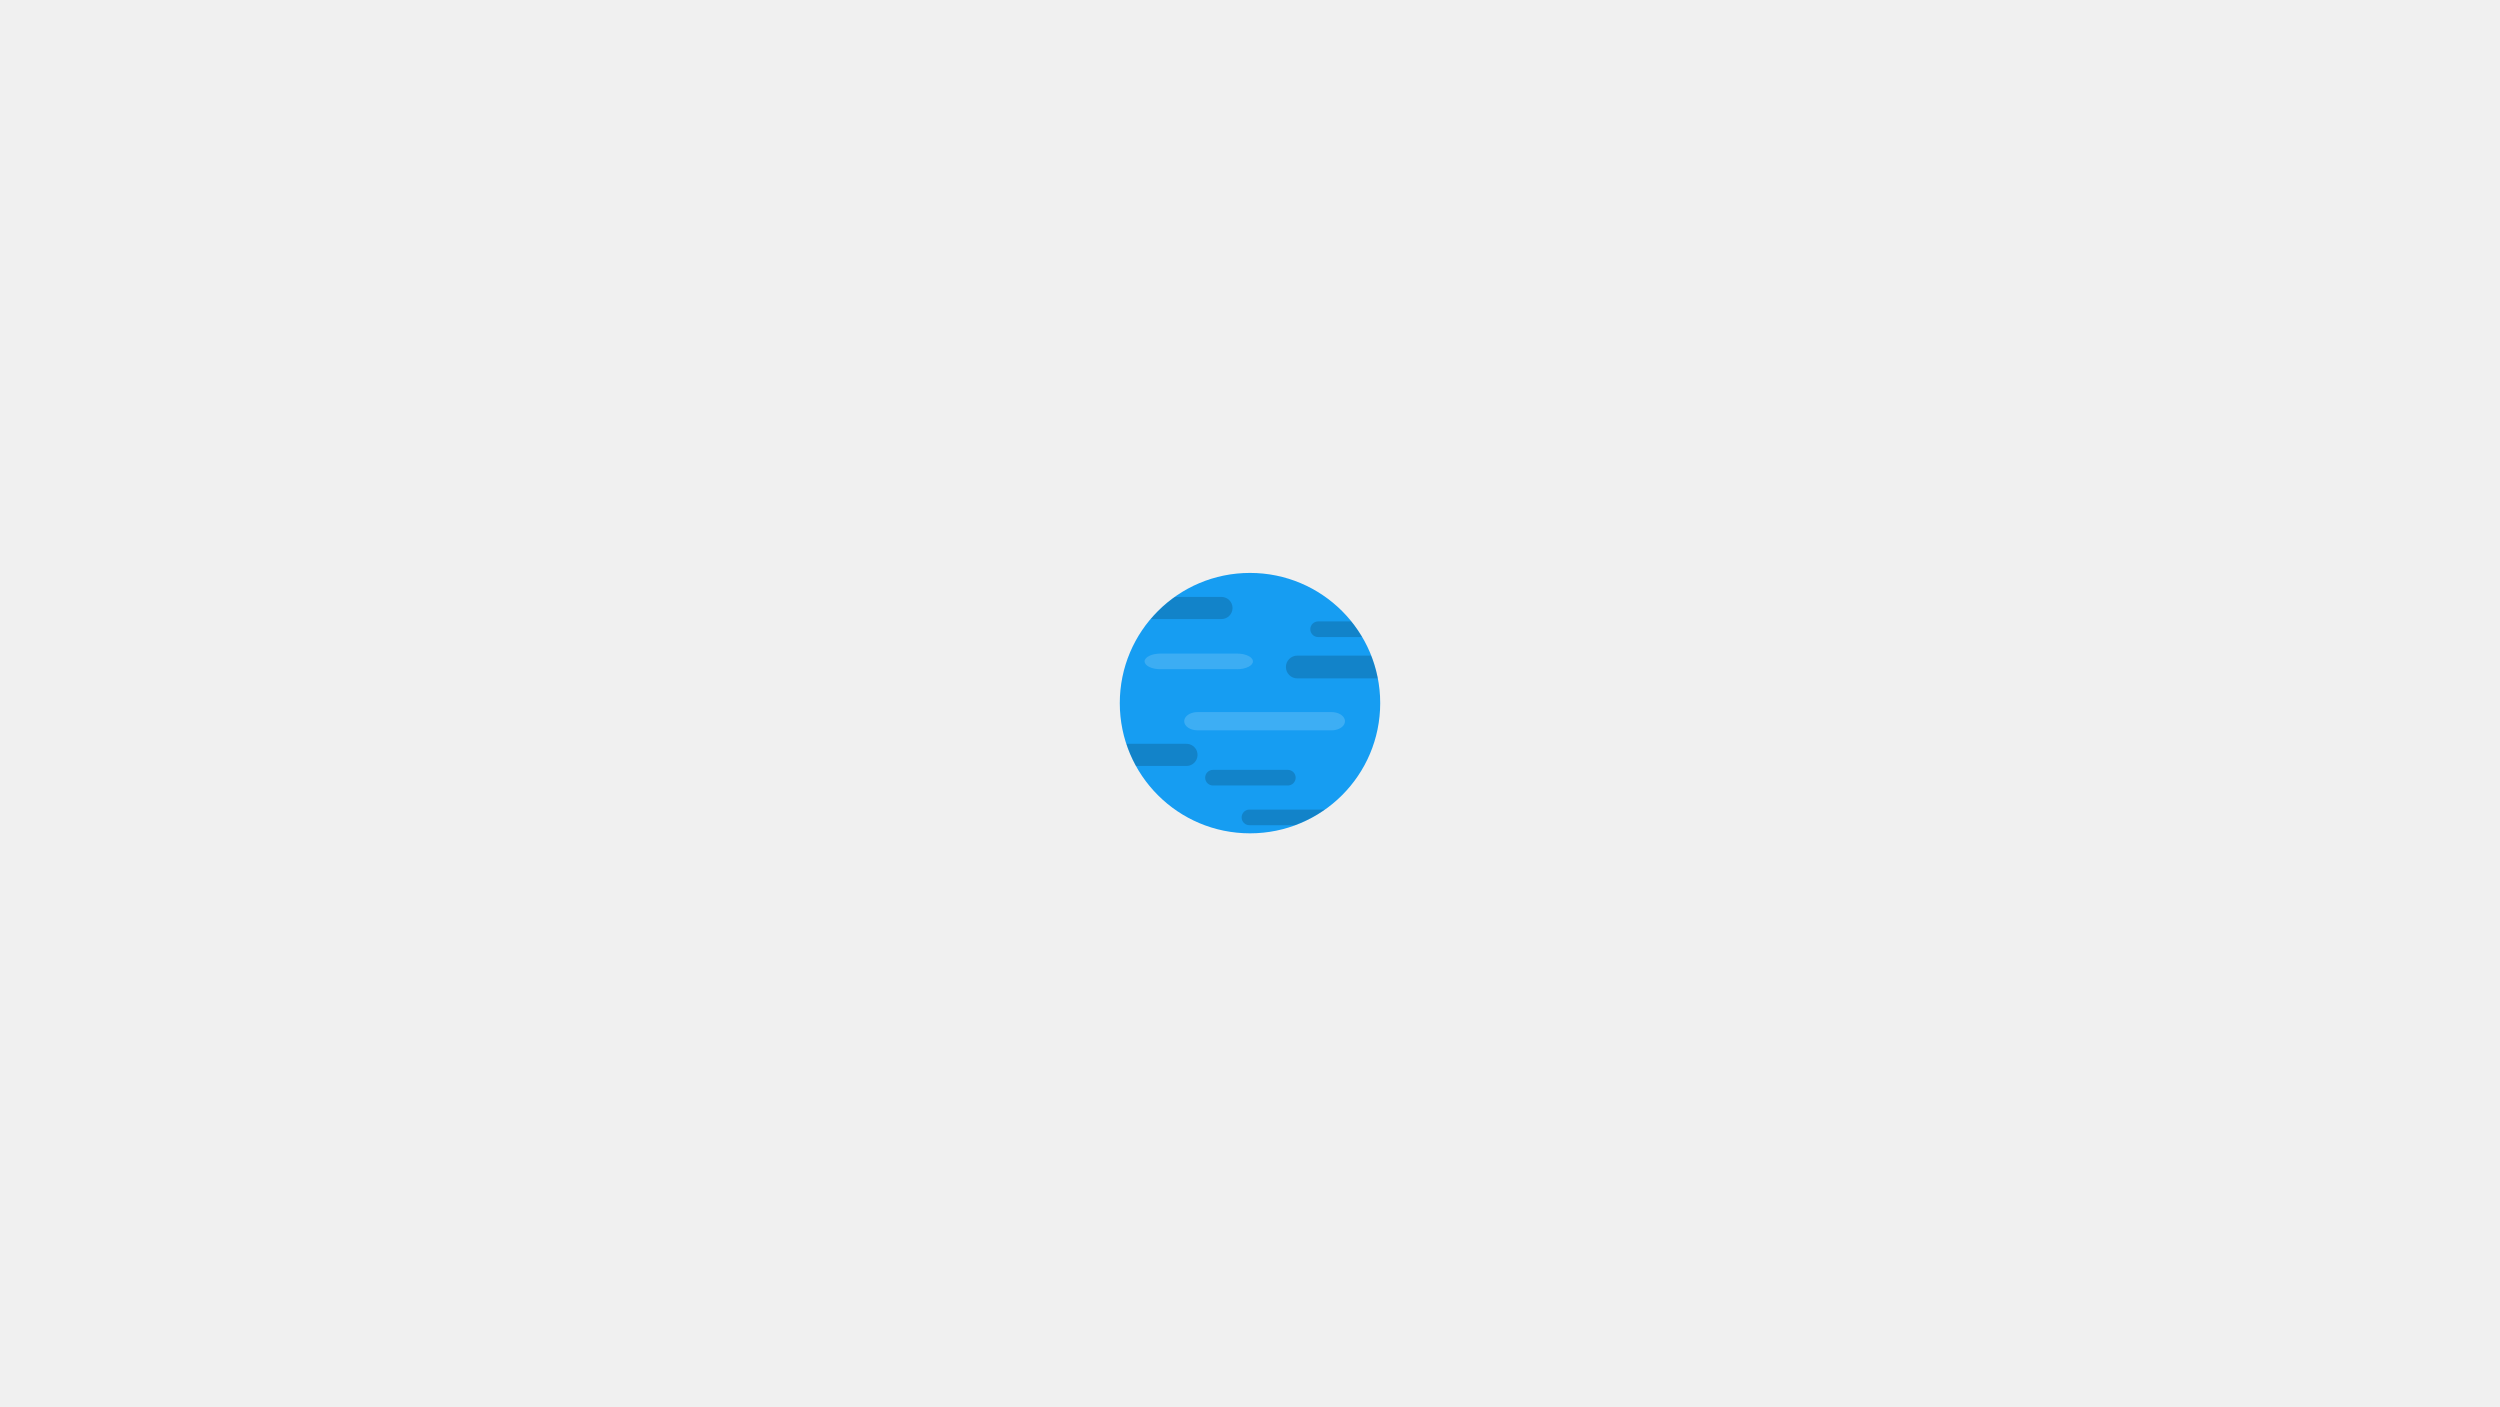
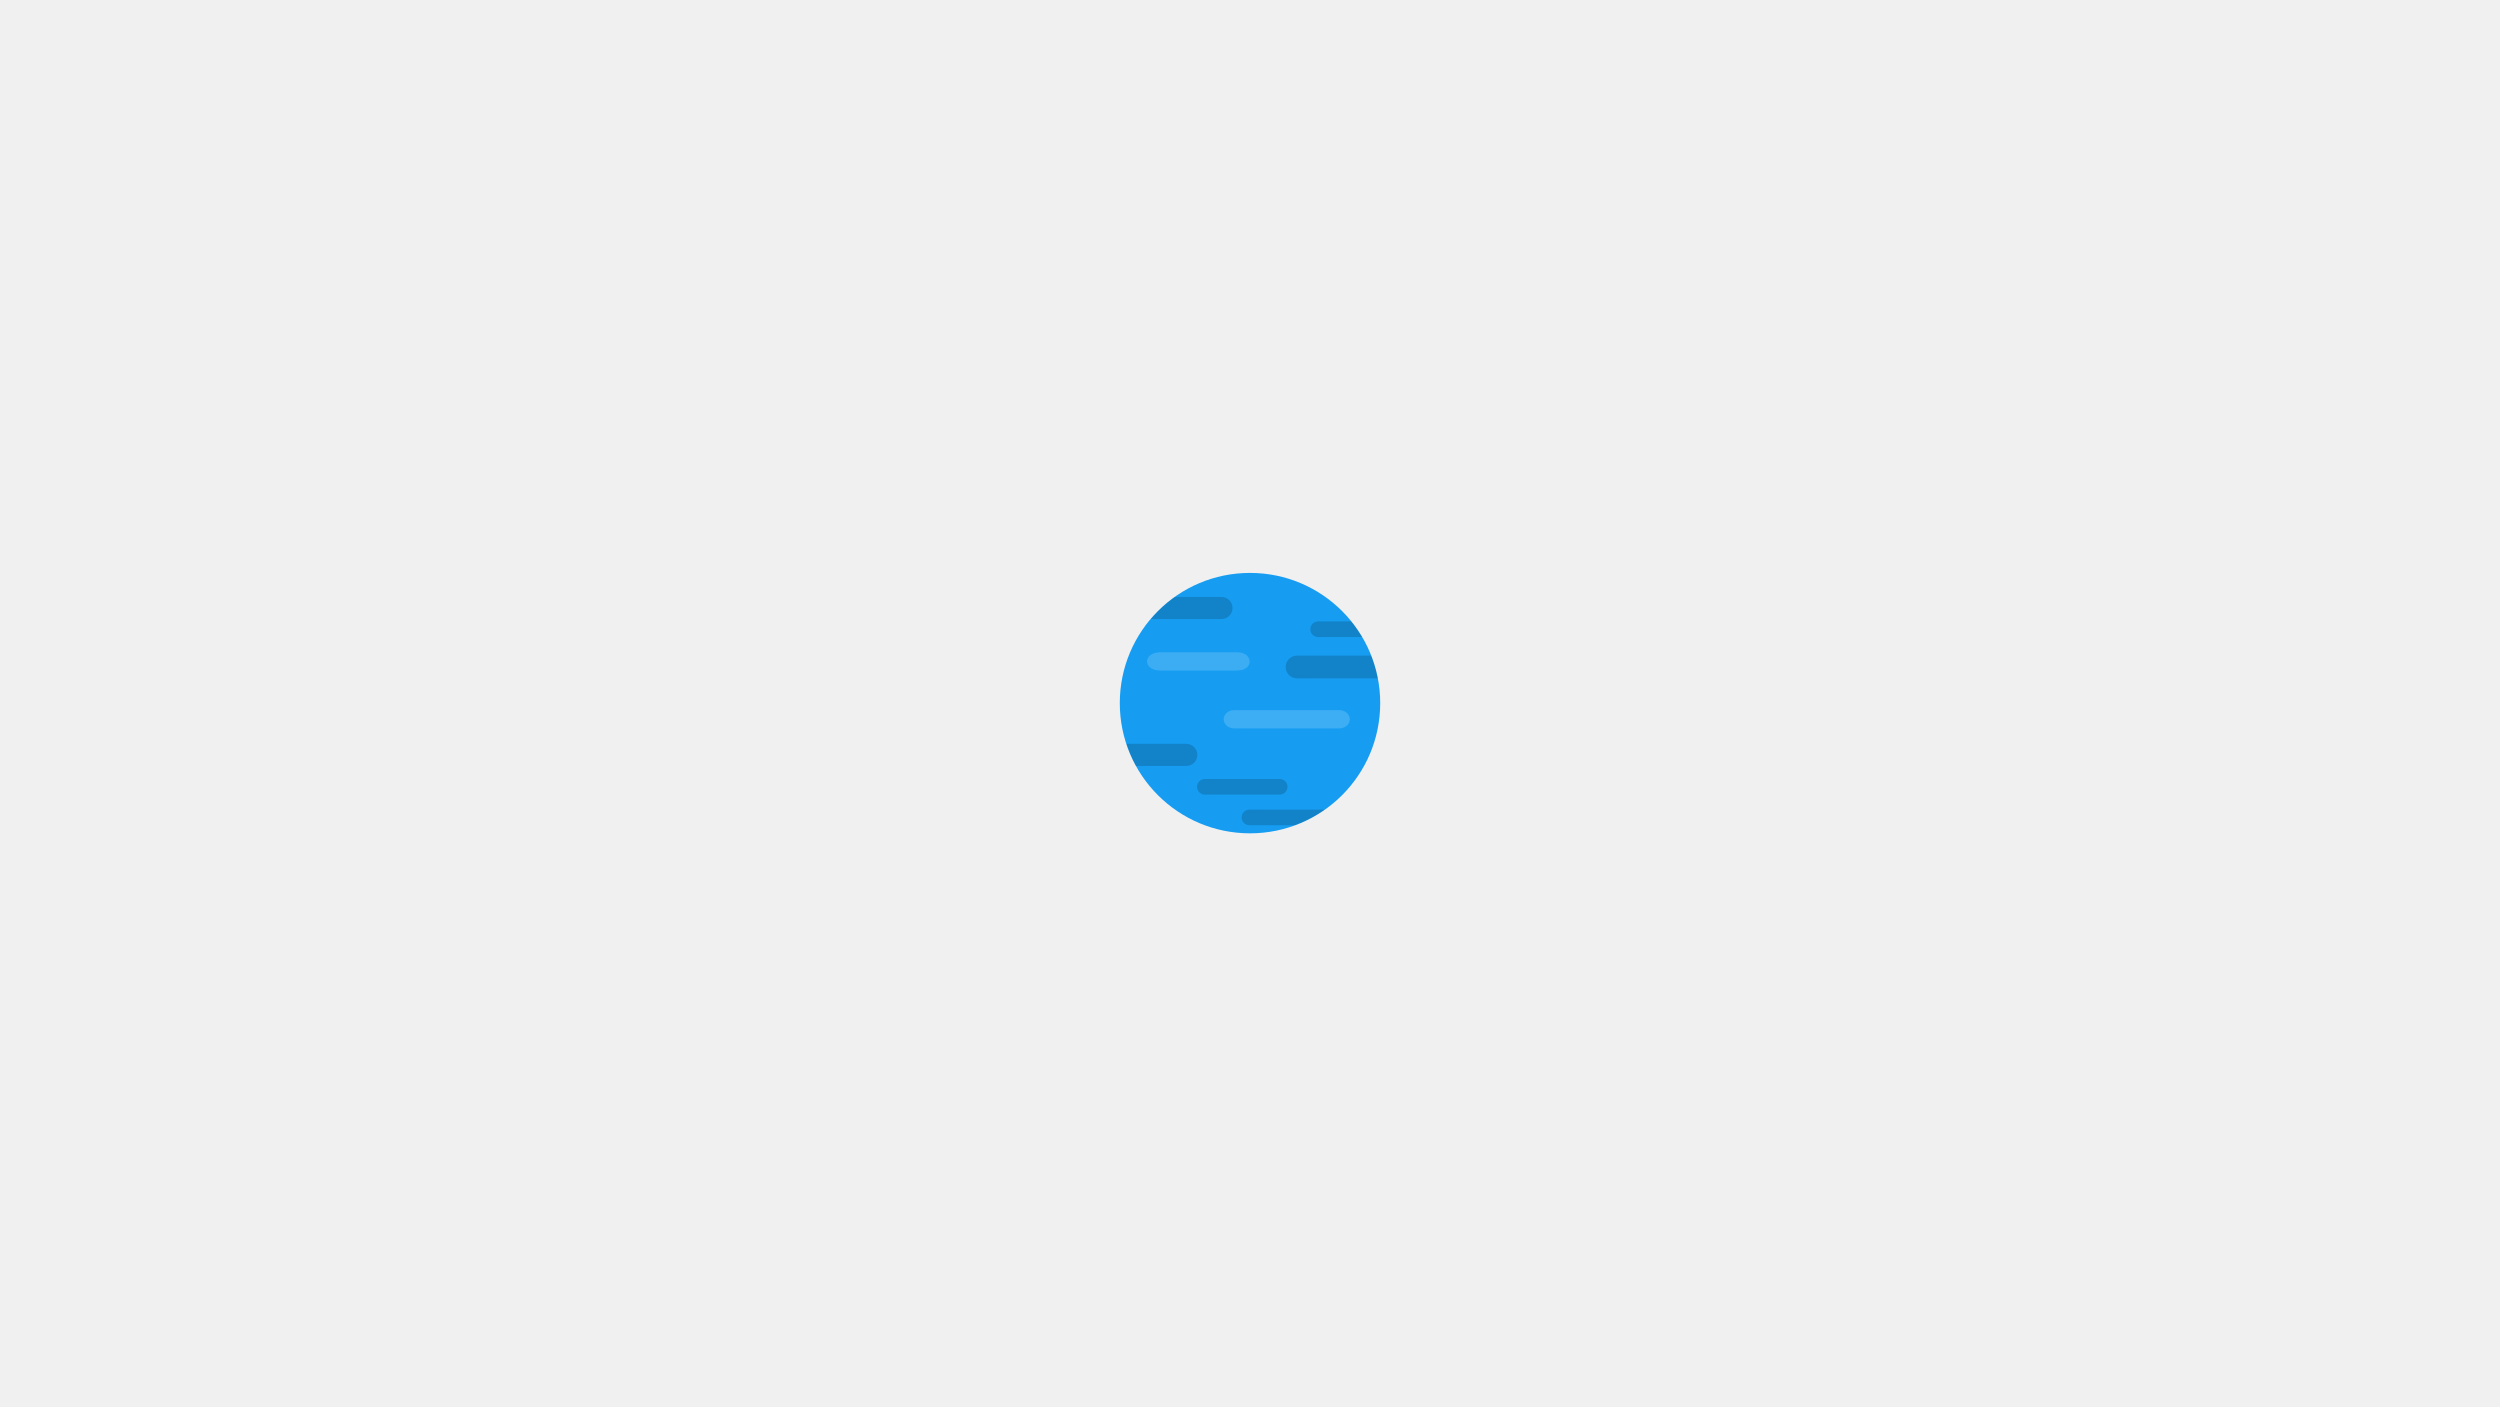
<svg xmlns="http://www.w3.org/2000/svg" width="1920" height="1080" viewBox="0 0 508 285.75" version="1.1" id="svg8">
  <defs id="defs2" />
  <g id="layer2" style="display:inline" />
  <g id="layer1" transform="translate(0,-11.24999)" style="display:inline">
-     <g id="g834" transform="translate(-10.10279,-1.122528)">
-       <path id="path867" d="m 237.644,155.248 a 26.458,26.458 0 0 0 26.458,26.458 26.458,26.458 0 0 0 26.458,-26.458 26.458,26.458 0 0 0 -26.458,-26.458 26.458,26.458 0 0 0 -26.458,26.458 z" style="opacity:1;fill:#169df2;fill-opacity:1;fill-rule:evenodd;stroke:none;stroke-width:0.026;stroke-linecap:butt;stroke-linejoin:round;stroke-miterlimit:4;stroke-dasharray:none;stroke-dashoffset:100;stroke-opacity:1;paint-order:normal" />
-       <path id="path908" transform="matrix(0.2645833,0,0,0.2645833,0,11.24999)" d="m 1050.502,481.498 a 6.002,6.002 0 0 0 0,12.004 h 33.723 a 100,100 0 0 0 -8.281,-12.004 z" style="color:#000000;font-style:normal;font-variant:normal;font-weight:normal;font-stretch:normal;font-size:medium;line-height:normal;font-family:sans-serif;font-variant-ligatures:normal;font-variant-position:normal;font-variant-caps:normal;font-variant-numeric:normal;font-variant-alternates:normal;font-feature-settings:normal;text-indent:0;text-align:start;text-decoration:none;text-decoration-line:none;text-decoration-style:solid;text-decoration-color:#000000;letter-spacing:normal;word-spacing:normal;text-transform:none;writing-mode:lr-tb;direction:ltr;text-orientation:mixed;dominant-baseline:auto;baseline-shift:baseline;text-anchor:start;white-space:normal;shape-padding:0;clip-rule:nonzero;display:inline;overflow:visible;visibility:visible;opacity:0.17;isolation:auto;mix-blend-mode:normal;color-interpolation:sRGB;color-interpolation-filters:linearRGB;solid-color:#000000;solid-opacity:1;vector-effect:none;fill:#000000;fill-opacity:1;fill-rule:nonzero;stroke:none;stroke-width:12;stroke-linecap:round;stroke-linejoin:round;stroke-miterlimit:4;stroke-dasharray:none;stroke-dashoffset:0;stroke-opacity:1;color-rendering:auto;image-rendering:auto;shape-rendering:auto;text-rendering:auto;enable-background:accumulate" />
-       <path id="path908-6" transform="matrix(0.2645833,0,0,0.2645833,0,11.24999)" d="m 1034.514,507.748 a 8.752,8.752 0 1 0 0,17.504 h 61.81 a 100,100 0 0 0 -5.143,-17.504 z" style="color:#000000;font-style:normal;font-variant:normal;font-weight:normal;font-stretch:normal;font-size:medium;line-height:normal;font-family:sans-serif;font-variant-ligatures:normal;font-variant-position:normal;font-variant-caps:normal;font-variant-numeric:normal;font-variant-alternates:normal;font-feature-settings:normal;text-indent:0;text-align:start;text-decoration:none;text-decoration-line:none;text-decoration-style:solid;text-decoration-color:#000000;letter-spacing:normal;word-spacing:normal;text-transform:none;writing-mode:lr-tb;direction:ltr;text-orientation:mixed;dominant-baseline:auto;baseline-shift:baseline;text-anchor:start;white-space:normal;shape-padding:0;clip-rule:nonzero;display:inline;overflow:visible;visibility:visible;opacity:0.17;isolation:auto;mix-blend-mode:normal;color-interpolation:sRGB;color-interpolation-filters:linearRGB;solid-color:#000000;solid-opacity:1;vector-effect:none;fill:#000000;fill-opacity:1;fill-rule:nonzero;stroke:none;stroke-width:17.5;stroke-linecap:round;stroke-linejoin:round;stroke-miterlimit:4;stroke-dasharray:none;stroke-dashoffset:0;stroke-opacity:1;color-rendering:auto;image-rendering:auto;shape-rendering:auto;text-rendering:auto;enable-background:accumulate" />
-       <path id="path908-7" d="m 256.58,168.809 a 1.588,1.588 0 1 0 0,3.176 h 15.213 a 1.588,1.588 0 1 0 0,-3.176 z" style="color:#000000;font-style:normal;font-variant:normal;font-weight:normal;font-stretch:normal;font-size:medium;line-height:normal;font-family:sans-serif;font-variant-ligatures:normal;font-variant-position:normal;font-variant-caps:normal;font-variant-numeric:normal;font-variant-alternates:normal;font-feature-settings:normal;text-indent:0;text-align:start;text-decoration:none;text-decoration-line:none;text-decoration-style:solid;text-decoration-color:#000000;letter-spacing:normal;word-spacing:normal;text-transform:none;writing-mode:lr-tb;direction:ltr;text-orientation:mixed;dominant-baseline:auto;baseline-shift:baseline;text-anchor:start;white-space:normal;shape-padding:0;clip-rule:nonzero;display:inline;overflow:visible;visibility:visible;opacity:0.17;isolation:auto;mix-blend-mode:normal;color-interpolation:sRGB;color-interpolation-filters:linearRGB;solid-color:#000000;solid-opacity:1;vector-effect:none;fill:#000000;fill-opacity:1;fill-rule:nonzero;stroke:none;stroke-width:3.175;stroke-linecap:round;stroke-linejoin:round;stroke-miterlimit:4;stroke-dasharray:none;stroke-dashoffset:0;stroke-opacity:1;color-rendering:auto;image-rendering:auto;shape-rendering:auto;text-rendering:auto;enable-background:accumulate" />
-       <path id="path908-5" transform="matrix(0.2645833,0,0,0.2645833,0,11.24999)" d="m 903.273,575.5 a 100,100 0 0 0 7.346,17 h 38.633 a 8.501,8.501 0 1 0 0,-17 z" style="color:#000000;font-style:normal;font-variant:normal;font-weight:normal;font-stretch:normal;font-size:medium;line-height:normal;font-family:sans-serif;font-variant-ligatures:normal;font-variant-position:normal;font-variant-caps:normal;font-variant-numeric:normal;font-variant-alternates:normal;font-feature-settings:normal;text-indent:0;text-align:start;text-decoration:none;text-decoration-line:none;text-decoration-style:solid;text-decoration-color:#000000;letter-spacing:normal;word-spacing:normal;text-transform:none;writing-mode:lr-tb;direction:ltr;text-orientation:mixed;dominant-baseline:auto;baseline-shift:baseline;text-anchor:start;white-space:normal;shape-padding:0;clip-rule:nonzero;display:inline;overflow:visible;visibility:visible;opacity:0.17;isolation:auto;mix-blend-mode:normal;color-interpolation:sRGB;color-interpolation-filters:linearRGB;solid-color:#000000;solid-opacity:1;vector-effect:none;fill:#000000;fill-opacity:1;fill-rule:nonzero;stroke:none;stroke-width:17;stroke-linecap:round;stroke-linejoin:round;stroke-miterlimit:4;stroke-dasharray:none;stroke-dashoffset:0;stroke-opacity:1;color-rendering:auto;image-rendering:auto;shape-rendering:auto;text-rendering:auto;enable-background:accumulate" />
-       <path id="path908-7-3" transform="matrix(0.2645833,0,0,0.2645833,0,11.24999)" d="m 997.752,626 a 6.001,6.001 0 1 0 0,12.002 h 34.844 A 100,100 0 0 0 1055.647,626.018 6.001,6.001 0 0 0 1055.248,626 Z" style="color:#000000;font-style:normal;font-variant:normal;font-weight:normal;font-stretch:normal;font-size:medium;line-height:normal;font-family:sans-serif;font-variant-ligatures:normal;font-variant-position:normal;font-variant-caps:normal;font-variant-numeric:normal;font-variant-alternates:normal;font-feature-settings:normal;text-indent:0;text-align:start;text-decoration:none;text-decoration-line:none;text-decoration-style:solid;text-decoration-color:#000000;letter-spacing:normal;word-spacing:normal;text-transform:none;writing-mode:lr-tb;direction:ltr;text-orientation:mixed;dominant-baseline:auto;baseline-shift:baseline;text-anchor:start;white-space:normal;shape-padding:0;clip-rule:nonzero;display:inline;overflow:visible;visibility:visible;opacity:0.17;isolation:auto;mix-blend-mode:normal;color-interpolation:sRGB;color-interpolation-filters:linearRGB;solid-color:#000000;solid-opacity:1;vector-effect:none;fill:#000000;fill-opacity:1;fill-rule:nonzero;stroke:none;stroke-width:12;stroke-linecap:round;stroke-linejoin:round;stroke-miterlimit:4;stroke-dasharray:none;stroke-dashoffset:0;stroke-opacity:1;color-rendering:auto;image-rendering:auto;shape-rendering:auto;text-rendering:auto;enable-background:accumulate" />
-       <path id="path908-6-2" d="m 253.513,157.07 a 2.713,1.853 0 1 0 0,3.705 h 27.112 a 2.713,1.853 0 1 0 0,-3.705 z" style="color:#000000;font-style:normal;font-variant:normal;font-weight:normal;font-stretch:normal;font-size:medium;line-height:normal;font-family:sans-serif;font-variant-ligatures:normal;font-variant-position:normal;font-variant-caps:normal;font-variant-numeric:normal;font-variant-alternates:normal;font-feature-settings:normal;text-indent:0;text-align:start;text-decoration:none;text-decoration-line:none;text-decoration-style:solid;text-decoration-color:#000000;letter-spacing:normal;word-spacing:normal;text-transform:none;writing-mode:lr-tb;direction:ltr;text-orientation:mixed;dominant-baseline:auto;baseline-shift:baseline;text-anchor:start;white-space:normal;shape-padding:0;clip-rule:nonzero;display:inline;overflow:visible;visibility:visible;opacity:0.17;isolation:auto;mix-blend-mode:normal;color-interpolation:sRGB;color-interpolation-filters:linearRGB;solid-color:#000000;solid-opacity:1;vector-effect:none;fill:#ffffff;fill-opacity:1;fill-rule:nonzero;stroke:none;stroke-width:3.704;stroke-linecap:round;stroke-linejoin:round;stroke-miterlimit:4;stroke-dasharray:none;stroke-dashoffset:0;stroke-opacity:1;color-rendering:auto;image-rendering:auto;shape-rendering:auto;text-rendering:auto;enable-background:accumulate" />
-       <path id="path908-5-9" transform="matrix(0.2645833,0,0,0.2645833,0,11.24999)" d="m 940.439,462.682 a 100,100 0 0 0 -18.48,17.002 h 54.311 a 8.501,8.501 0 1 0 0,-17.002 z" style="color:#000000;font-style:normal;font-variant:normal;font-weight:normal;font-stretch:normal;font-size:medium;line-height:normal;font-family:sans-serif;font-variant-ligatures:normal;font-variant-position:normal;font-variant-caps:normal;font-variant-numeric:normal;font-variant-alternates:normal;font-feature-settings:normal;text-indent:0;text-align:start;text-decoration:none;text-decoration-line:none;text-decoration-style:solid;text-decoration-color:#000000;letter-spacing:normal;word-spacing:normal;text-transform:none;writing-mode:lr-tb;direction:ltr;text-orientation:mixed;dominant-baseline:auto;baseline-shift:baseline;text-anchor:start;white-space:normal;shape-padding:0;clip-rule:nonzero;display:inline;overflow:visible;visibility:visible;opacity:0.17;isolation:auto;mix-blend-mode:normal;color-interpolation:sRGB;color-interpolation-filters:linearRGB;solid-color:#000000;solid-opacity:1;vector-effect:none;fill:#000000;fill-opacity:1;fill-rule:nonzero;stroke:none;stroke-width:17;stroke-linecap:round;stroke-linejoin:round;stroke-miterlimit:4;stroke-dasharray:none;stroke-dashoffset:0;stroke-opacity:1;color-rendering:auto;image-rendering:auto;shape-rendering:auto;text-rendering:auto;enable-background:accumulate" />
-       <path id="path908-6-2-1" d="m 245.925,145.18 a 3.24,1.588 0 1 0 0,3.176 h 15.534 a 3.24,1.588 0 1 0 0,-3.176 z" style="color:#000000;font-style:normal;font-variant:normal;font-weight:normal;font-stretch:normal;font-size:medium;line-height:normal;font-family:sans-serif;font-variant-ligatures:normal;font-variant-position:normal;font-variant-caps:normal;font-variant-numeric:normal;font-variant-alternates:normal;font-feature-settings:normal;text-indent:0;text-align:start;text-decoration:none;text-decoration-line:none;text-decoration-style:solid;text-decoration-color:#000000;letter-spacing:normal;word-spacing:normal;text-transform:none;writing-mode:lr-tb;direction:ltr;text-orientation:mixed;dominant-baseline:auto;baseline-shift:baseline;text-anchor:start;white-space:normal;shape-padding:0;clip-rule:nonzero;display:inline;overflow:visible;visibility:visible;opacity:0.17;isolation:auto;mix-blend-mode:normal;color-interpolation:sRGB;color-interpolation-filters:linearRGB;solid-color:#000000;solid-opacity:1;vector-effect:none;fill:#fcfcfc;fill-opacity:1;fill-rule:nonzero;stroke:none;stroke-width:3.175;stroke-linecap:round;stroke-linejoin:round;stroke-miterlimit:4;stroke-dasharray:none;stroke-dashoffset:0;stroke-opacity:1;color-rendering:auto;image-rendering:auto;shape-rendering:auto;text-rendering:auto;enable-background:accumulate" />
-     </g>
+     <path style="opacity:1;fill:#169df2;fill-opacity:1;fill-rule:evenodd;stroke:none;stroke-width:0.026;stroke-linecap:butt;stroke-linejoin:round;stroke-miterlimit:4;stroke-dasharray:none;stroke-dashoffset:100;stroke-opacity:1;paint-order:normal" d="m 227.542,154.125 a 26.458,26.458 0 0 0 26.458,26.458 26.458,26.458 0 0 0 26.458,-26.458 26.458,26.458 0 0 0 -26.458,-26.458 26.458,26.458 0 0 0 -26.458,26.458 z" id="path867" />
+     <path style="color:#000000;font-style:normal;font-variant:normal;font-weight:normal;font-stretch:normal;font-size:medium;line-height:normal;font-family:sans-serif;font-variant-ligatures:normal;font-variant-position:normal;font-variant-caps:normal;font-variant-numeric:normal;font-variant-alternates:normal;font-feature-settings:normal;text-indent:0;text-align:start;text-decoration:none;text-decoration-line:none;text-decoration-style:solid;text-decoration-color:#000000;letter-spacing:normal;word-spacing:normal;text-transform:none;writing-mode:lr-tb;direction:ltr;text-orientation:mixed;dominant-baseline:auto;baseline-shift:baseline;text-anchor:start;white-space:normal;shape-padding:0;clip-rule:nonzero;display:inline;overflow:visible;visibility:visible;opacity:0.17;isolation:auto;mix-blend-mode:normal;color-interpolation:sRGB;color-interpolation-filters:linearRGB;solid-color:#000000;solid-opacity:1;vector-effect:none;fill:#000000;fill-opacity:1;fill-rule:nonzero;stroke:none;stroke-width:3.175;stroke-linecap:round;stroke-linejoin:round;stroke-miterlimit:4;stroke-dasharray:none;stroke-dashoffset:0;stroke-opacity:1;color-rendering:auto;image-rendering:auto;shape-rendering:auto;text-rendering:auto;enable-background:accumulate" d="m 267.843,137.524 a 1.588,1.588 0 0 0 0,3.176 h 8.922 a 26.458,26.458 0 0 0 -2.191,-3.176 z" id="path908" />
+     <path style="color:#000000;font-style:normal;font-variant:normal;font-weight:normal;font-stretch:normal;font-size:medium;line-height:normal;font-family:sans-serif;font-variant-ligatures:normal;font-variant-position:normal;font-variant-caps:normal;font-variant-numeric:normal;font-variant-alternates:normal;font-feature-settings:normal;text-indent:0;text-align:start;text-decoration:none;text-decoration-line:none;text-decoration-style:solid;text-decoration-color:#000000;letter-spacing:normal;word-spacing:normal;text-transform:none;writing-mode:lr-tb;direction:ltr;text-orientation:mixed;dominant-baseline:auto;baseline-shift:baseline;text-anchor:start;white-space:normal;shape-padding:0;clip-rule:nonzero;display:inline;overflow:visible;visibility:visible;opacity:0.17;isolation:auto;mix-blend-mode:normal;color-interpolation:sRGB;color-interpolation-filters:linearRGB;solid-color:#000000;solid-opacity:1;vector-effect:none;fill:#000000;fill-opacity:1;fill-rule:nonzero;stroke:none;stroke-width:4.63;stroke-linecap:round;stroke-linejoin:round;stroke-miterlimit:4;stroke-dasharray:none;stroke-dashoffset:0;stroke-opacity:1;color-rendering:auto;image-rendering:auto;shape-rendering:auto;text-rendering:auto;enable-background:accumulate" d="m 263.612,144.469 a 2.316,2.316 0 1 0 0,4.631 h 16.354 a 26.458,26.458 0 0 0 -1.361,-4.631 z" id="path908-6" />
+     <path style="color:#000000;font-style:normal;font-variant:normal;font-weight:normal;font-stretch:normal;font-size:medium;line-height:normal;font-family:sans-serif;font-variant-ligatures:normal;font-variant-position:normal;font-variant-caps:normal;font-variant-numeric:normal;font-variant-alternates:normal;font-feature-settings:normal;text-indent:0;text-align:start;text-decoration:none;text-decoration-line:none;text-decoration-style:solid;text-decoration-color:#000000;letter-spacing:normal;word-spacing:normal;text-transform:none;writing-mode:lr-tb;direction:ltr;text-orientation:mixed;dominant-baseline:auto;baseline-shift:baseline;text-anchor:start;white-space:normal;shape-padding:0;clip-rule:nonzero;display:inline;overflow:visible;visibility:visible;opacity:0.17;isolation:auto;mix-blend-mode:normal;color-interpolation:sRGB;color-interpolation-filters:linearRGB;solid-color:#000000;solid-opacity:1;vector-effect:none;fill:#000000;fill-opacity:1;fill-rule:nonzero;stroke:none;stroke-width:3.175;stroke-linecap:round;stroke-linejoin:round;stroke-miterlimit:4;stroke-dasharray:none;stroke-dashoffset:0;stroke-opacity:1;color-rendering:auto;image-rendering:auto;shape-rendering:auto;text-rendering:auto;enable-background:accumulate" d="m 244.824,169.538 a 1.588,1.588 0 1 0 0,3.176 h 15.213 a 1.588,1.588 0 1 0 0,-3.176 z" id="path908-7" />
+     <path style="color:#000000;font-style:normal;font-variant:normal;font-weight:normal;font-stretch:normal;font-size:medium;line-height:normal;font-family:sans-serif;font-variant-ligatures:normal;font-variant-position:normal;font-variant-caps:normal;font-variant-numeric:normal;font-variant-alternates:normal;font-feature-settings:normal;text-indent:0;text-align:start;text-decoration:none;text-decoration-line:none;text-decoration-style:solid;text-decoration-color:#000000;letter-spacing:normal;word-spacing:normal;text-transform:none;writing-mode:lr-tb;direction:ltr;text-orientation:mixed;dominant-baseline:auto;baseline-shift:baseline;text-anchor:start;white-space:normal;shape-padding:0;clip-rule:nonzero;display:inline;overflow:visible;visibility:visible;opacity:0.17;isolation:auto;mix-blend-mode:normal;color-interpolation:sRGB;color-interpolation-filters:linearRGB;solid-color:#000000;solid-opacity:1;vector-effect:none;fill:#000000;fill-opacity:1;fill-rule:nonzero;stroke:none;stroke-width:4.498;stroke-linecap:round;stroke-linejoin:round;stroke-miterlimit:4;stroke-dasharray:none;stroke-dashoffset:0;stroke-opacity:1;color-rendering:auto;image-rendering:auto;shape-rendering:auto;text-rendering:auto;enable-background:accumulate" d="m 228.888,162.395 a 26.458,26.458 0 0 0 1.944,4.498 h 10.222 a 2.249,2.249 0 1 0 0,-4.498 z" id="path908-5" />
+     <path style="color:#000000;font-style:normal;font-variant:normal;font-weight:normal;font-stretch:normal;font-size:medium;line-height:normal;font-family:sans-serif;font-variant-ligatures:normal;font-variant-position:normal;font-variant-caps:normal;font-variant-numeric:normal;font-variant-alternates:normal;font-feature-settings:normal;text-indent:0;text-align:start;text-decoration:none;text-decoration-line:none;text-decoration-style:solid;text-decoration-color:#000000;letter-spacing:normal;word-spacing:normal;text-transform:none;writing-mode:lr-tb;direction:ltr;text-orientation:mixed;dominant-baseline:auto;baseline-shift:baseline;text-anchor:start;white-space:normal;shape-padding:0;clip-rule:nonzero;display:inline;overflow:visible;visibility:visible;opacity:0.17;isolation:auto;mix-blend-mode:normal;color-interpolation:sRGB;color-interpolation-filters:linearRGB;solid-color:#000000;solid-opacity:1;vector-effect:none;fill:#000000;fill-opacity:1;fill-rule:nonzero;stroke:none;stroke-width:3.175;stroke-linecap:round;stroke-linejoin:round;stroke-miterlimit:4;stroke-dasharray:none;stroke-dashoffset:0;stroke-opacity:1;color-rendering:auto;image-rendering:auto;shape-rendering:auto;text-rendering:auto;enable-background:accumulate" d="m 253.886,175.757 a 1.588,1.588 0 1 0 0,3.176 h 9.219 a 26.458,26.458 0 0 0 6.099,-3.171 1.588,1.588 0 0 0 -0.105,-0.005 z" id="path908-7-3" />
+     <path style="color:#000000;font-style:normal;font-variant:normal;font-weight:normal;font-stretch:normal;font-size:medium;line-height:normal;font-family:sans-serif;font-variant-ligatures:normal;font-variant-position:normal;font-variant-caps:normal;font-variant-numeric:normal;font-variant-alternates:normal;font-feature-settings:normal;text-indent:0;text-align:start;text-decoration:none;text-decoration-line:none;text-decoration-style:solid;text-decoration-color:#000000;letter-spacing:normal;word-spacing:normal;text-transform:none;writing-mode:lr-tb;direction:ltr;text-orientation:mixed;dominant-baseline:auto;baseline-shift:baseline;text-anchor:start;white-space:normal;shape-padding:0;clip-rule:nonzero;display:inline;overflow:visible;visibility:visible;opacity:0.17;isolation:auto;mix-blend-mode:normal;color-interpolation:sRGB;color-interpolation-filters:linearRGB;solid-color:#000000;solid-opacity:1;vector-effect:none;fill:#ffffff;fill-opacity:1;fill-rule:nonzero;stroke:none;stroke-width:3.704;stroke-linecap:round;stroke-linejoin:round;stroke-miterlimit:4;stroke-dasharray:none;stroke-dashoffset:0;stroke-opacity:1;color-rendering:auto;image-rendering:auto;shape-rendering:auto;text-rendering:auto;enable-background:accumulate" d="m 250.83,155.551 a 2.128,1.853 0 1 0 0,3.705 h 21.269 a 2.128,1.853 0 1 0 0,-3.705 z" id="path908-6-2" />
+     <path style="color:#000000;font-style:normal;font-variant:normal;font-weight:normal;font-stretch:normal;font-size:medium;line-height:normal;font-family:sans-serif;font-variant-ligatures:normal;font-variant-position:normal;font-variant-caps:normal;font-variant-numeric:normal;font-variant-alternates:normal;font-feature-settings:normal;text-indent:0;text-align:start;text-decoration:none;text-decoration-line:none;text-decoration-style:solid;text-decoration-color:#000000;letter-spacing:normal;word-spacing:normal;text-transform:none;writing-mode:lr-tb;direction:ltr;text-orientation:mixed;dominant-baseline:auto;baseline-shift:baseline;text-anchor:start;white-space:normal;shape-padding:0;clip-rule:nonzero;display:inline;overflow:visible;visibility:visible;opacity:0.17;isolation:auto;mix-blend-mode:normal;color-interpolation:sRGB;color-interpolation-filters:linearRGB;solid-color:#000000;solid-opacity:1;vector-effect:none;fill:#000000;fill-opacity:1;fill-rule:nonzero;stroke:none;stroke-width:4.498;stroke-linecap:round;stroke-linejoin:round;stroke-miterlimit:4;stroke-dasharray:none;stroke-dashoffset:0;stroke-opacity:1;color-rendering:auto;image-rendering:auto;shape-rendering:auto;text-rendering:auto;enable-background:accumulate" d="m 238.722,132.545 a 26.458,26.458 0 0 0 -4.89,4.498 h 14.37 a 2.249,2.249 0 1 0 0,-4.498 z" id="path908-5-9" />
+     <path style="color:#000000;font-style:normal;font-variant:normal;font-weight:normal;font-stretch:normal;font-size:medium;line-height:normal;font-family:sans-serif;font-variant-ligatures:normal;font-variant-position:normal;font-variant-caps:normal;font-variant-numeric:normal;font-variant-alternates:normal;font-feature-settings:normal;text-indent:0;text-align:start;text-decoration:none;text-decoration-line:none;text-decoration-style:solid;text-decoration-color:#000000;letter-spacing:normal;word-spacing:normal;text-transform:none;writing-mode:lr-tb;direction:ltr;text-orientation:mixed;dominant-baseline:auto;baseline-shift:baseline;text-anchor:start;white-space:normal;shape-padding:0;clip-rule:nonzero;display:inline;overflow:visible;visibility:visible;opacity:0.17;isolation:auto;mix-blend-mode:normal;color-interpolation:sRGB;color-interpolation-filters:linearRGB;solid-color:#000000;solid-opacity:1;vector-effect:none;fill:#fcfcfc;fill-opacity:1;fill-rule:nonzero;stroke:none;stroke-width:3.175;stroke-linecap:round;stroke-linejoin:round;stroke-miterlimit:4;stroke-dasharray:none;stroke-dashoffset:0;stroke-opacity:1;color-rendering:auto;image-rendering:auto;shape-rendering:auto;text-rendering:auto;enable-background:accumulate" d="m 235.822,143.793 c -3.618,0 -3.665,3.705 0,3.705 h 15.534 c 3.525,0 3.338,-3.705 0,-3.705 z" id="path908-6-2-1" />
  </g>
</svg>
